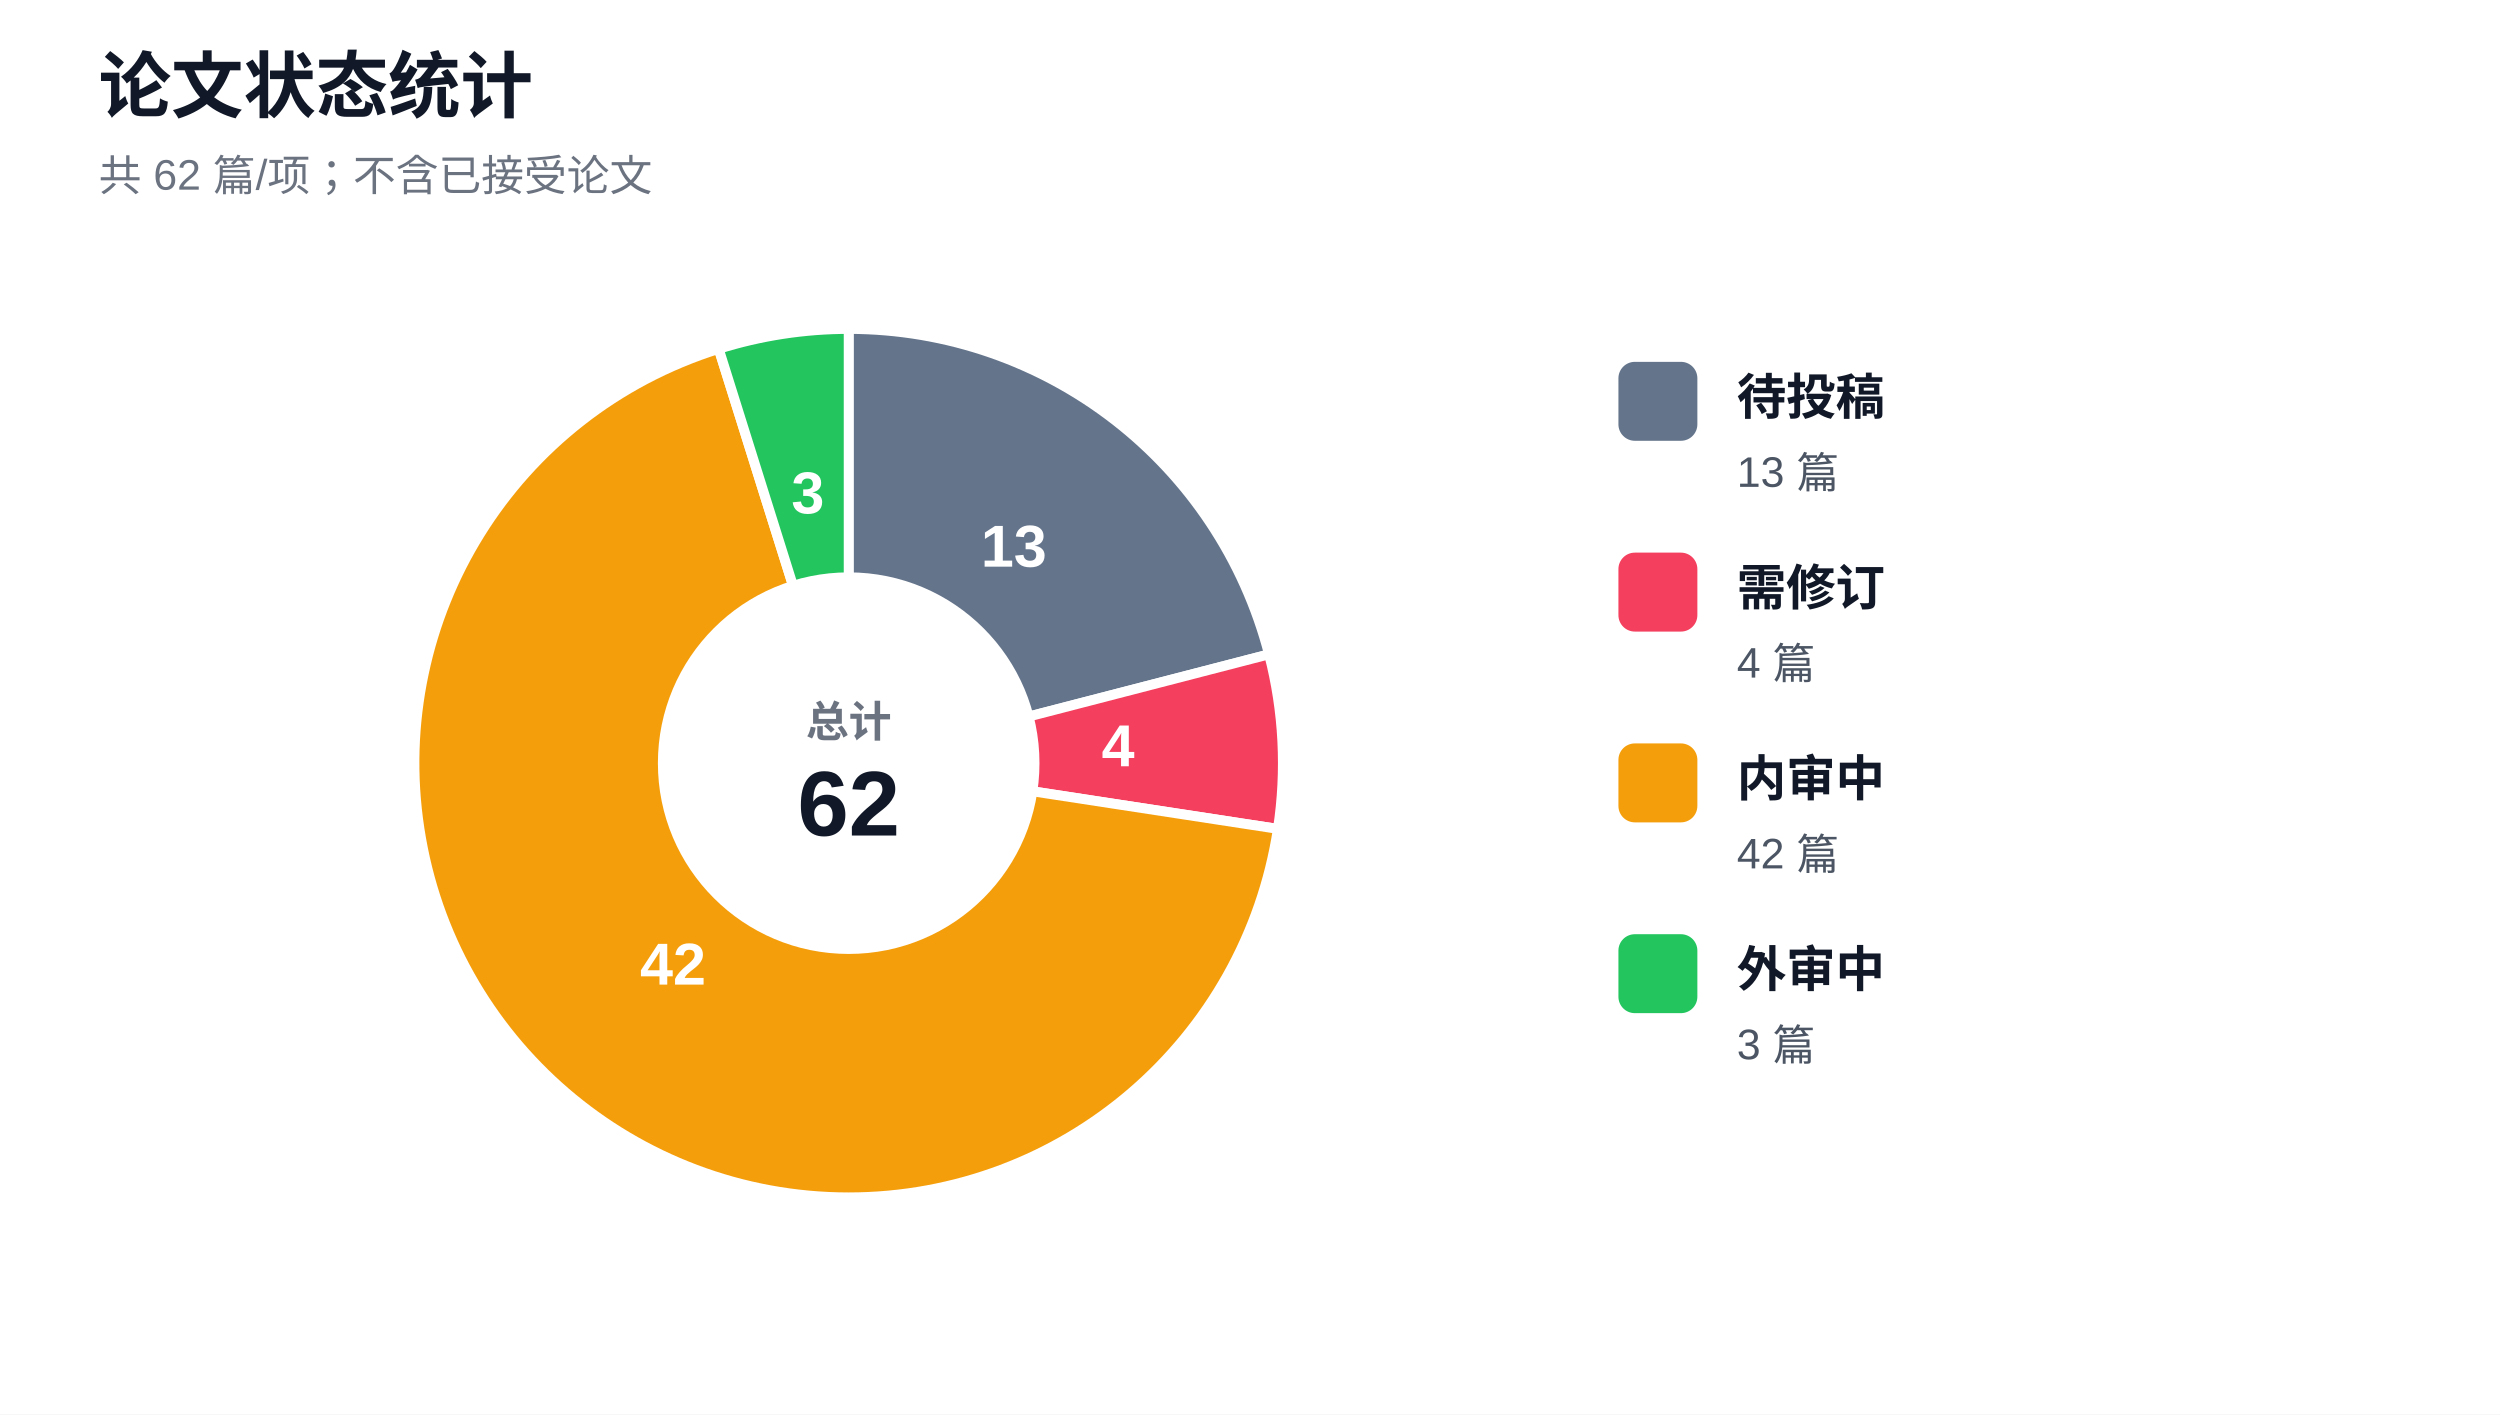
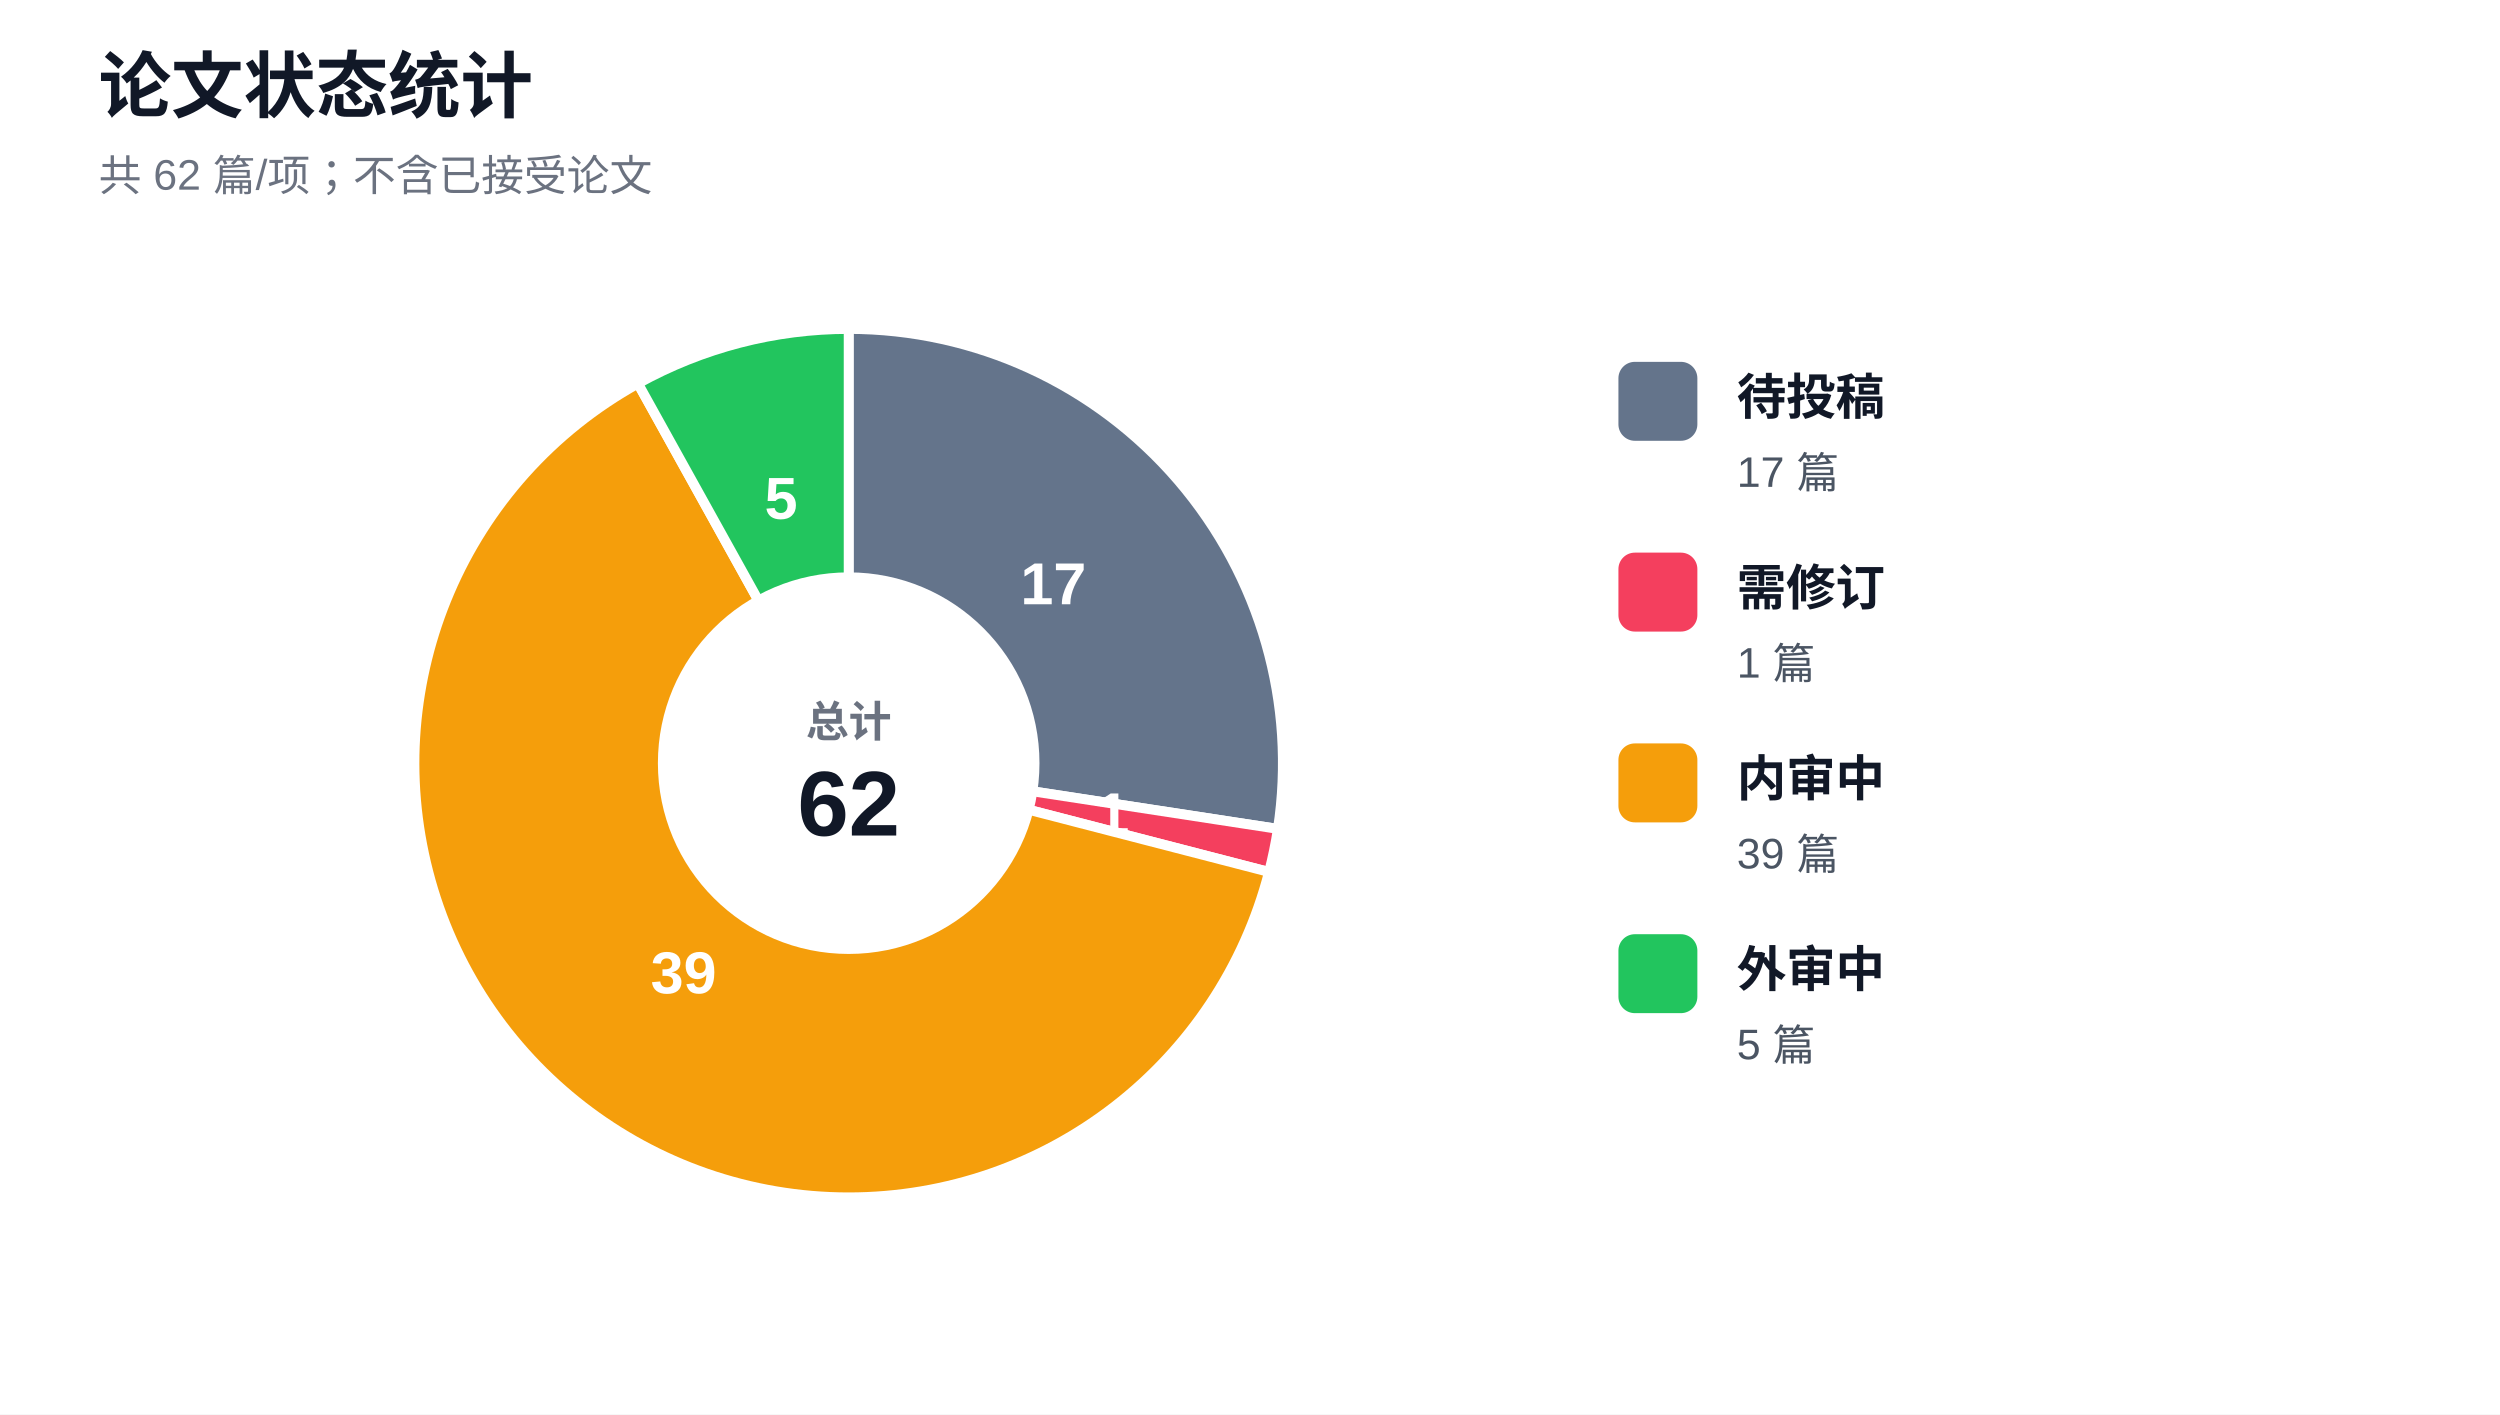
<svg xmlns="http://www.w3.org/2000/svg" width="760" height="430" viewBox="0 0 760 430" role="img" aria-labelledby="title desc">
  <rect width="760" height="430" fill="#ffffff" />
  <text x="30" y="34" fill="#111827" font-family="Arial, Microsoft YaHei, sans-serif" font-size="22" font-weight="700">论文状态统计</text>
  <text x="30" y="58" fill="#6b7280" font-family="Arial, Microsoft YaHei, sans-serif" font-size="13">共 62 篇/项；不含已接受论文</text>
  <g font-family="Arial, Microsoft YaHei, sans-serif">
-     <path d="M 258 232 L 258 100 A 132 132 0 0 1 385.786 198.914 Z" fill="#64748b" stroke="#ffffff" stroke-width="3" />
-     <text x="308.193" y="167.156" fill="#ffffff" font-size="18" font-weight="800" text-anchor="middle" dominant-baseline="middle">13</text>
-     <path d="M 258 232 L 385.786 198.914 A 132 132 0 0 1 388.478 251.988 Z" fill="#f43f5e" stroke="#ffffff" stroke-width="3" />
-     <text x="339.895" y="227.847" fill="#ffffff" font-size="18" font-weight="800" text-anchor="middle" dominant-baseline="middle">4</text>
-     <path d="M 258 232 L 388.478 251.988 A 132 132 0 1 1 218.484 106.054 Z" fill="#f59e0b" stroke="#ffffff" stroke-width="3" />
-     <text x="204.587" y="294.218" fill="#ffffff" font-size="18" font-weight="800" text-anchor="middle" dominant-baseline="middle">42</text>
-     <path d="M 258 232 L 218.484 106.054 A 132 132 0 0 1 258 100 Z" fill="#22c55e" stroke="#ffffff" stroke-width="3" />
-     <text x="245.583" y="150.946" fill="#ffffff" font-size="18" font-weight="800" text-anchor="middle" dominant-baseline="middle">3</text>
+     <path d="M 258 232 L 258 100 A 132 132 0 0 1 388.478 251.988 Z" fill="#64748b" stroke="#ffffff" stroke-width="3" />
+     <text x="320.218" y="178.587" fill="#ffffff" font-size="18" font-weight="800" text-anchor="middle" dominant-baseline="middle">17</text>
+     <path d="M 258 232 L 388.478 251.988 A 132 132 0 0 1 385.786 265.086 Z" fill="#f43f5e" stroke="#ffffff" stroke-width="3" />
+     <text x="338.321" y="248.506" fill="#ffffff" font-size="18" font-weight="800" text-anchor="middle" dominant-baseline="middle">1</text>
+     <path d="M 258 232 L 385.786 265.086 A 132 132 0 1 1 193.94 116.586 Z" fill="#f59e0b" stroke="#ffffff" stroke-width="3" />
+     <text x="207.807" y="296.844" fill="#ffffff" font-size="18" font-weight="800" text-anchor="middle" dominant-baseline="middle">39</text>
+     <path d="M 258 232 L 193.94 116.586 A 132 132 0 0 1 258 100 Z" fill="#22c55e" stroke="#ffffff" stroke-width="3" />
+     <text x="237.446" y="152.618" fill="#ffffff" font-size="18" font-weight="800" text-anchor="middle" dominant-baseline="middle">5</text>
    <circle cx="258" cy="232" r="58" fill="#ffffff" />
    <text x="258" y="224" fill="#6b7280" font-size="13" font-weight="700" text-anchor="middle">总计</text>
    <text x="258" y="254" fill="#111827" font-size="28" font-weight="700" text-anchor="middle">62</text>
  </g>
  <g font-family="Arial, Microsoft YaHei, sans-serif">
    <rect x="492" y="110" width="24" height="24" rx="5" fill="#64748b" />
    <text x="528" y="126" fill="#111827" font-size="15" font-weight="700">待投稿</text>
-     <text x="528" y="148" fill="#4b5563" font-size="13">13 篇</text>
+     <text x="528" y="148" fill="#4b5563" font-size="13">17 篇</text>
    <rect x="492" y="168" width="24" height="24" rx="5" fill="#f43f5e" />
    <text x="528" y="184" fill="#111827" font-size="15" font-weight="700">需修订</text>
-     <text x="528" y="206" fill="#4b5563" font-size="13">4 篇</text>
+     <text x="528" y="206" fill="#4b5563" font-size="13">1 篇</text>
    <rect x="492" y="226" width="24" height="24" rx="5" fill="#f59e0b" />
    <text x="528" y="242" fill="#111827" font-size="15" font-weight="700">内审中</text>
-     <text x="528" y="264" fill="#4b5563" font-size="13">42 篇</text>
+     <text x="528" y="264" fill="#4b5563" font-size="13">39 篇</text>
    <rect x="492" y="284" width="24" height="24" rx="5" fill="#22c55e" />
    <text x="528" y="300" fill="#111827" font-size="15" font-weight="700">外审中</text>
-     <text x="528" y="322" fill="#4b5563" font-size="13">3 篇</text>
+     <text x="528" y="322" fill="#4b5563" font-size="13">5 篇</text>
  </g>
</svg>
